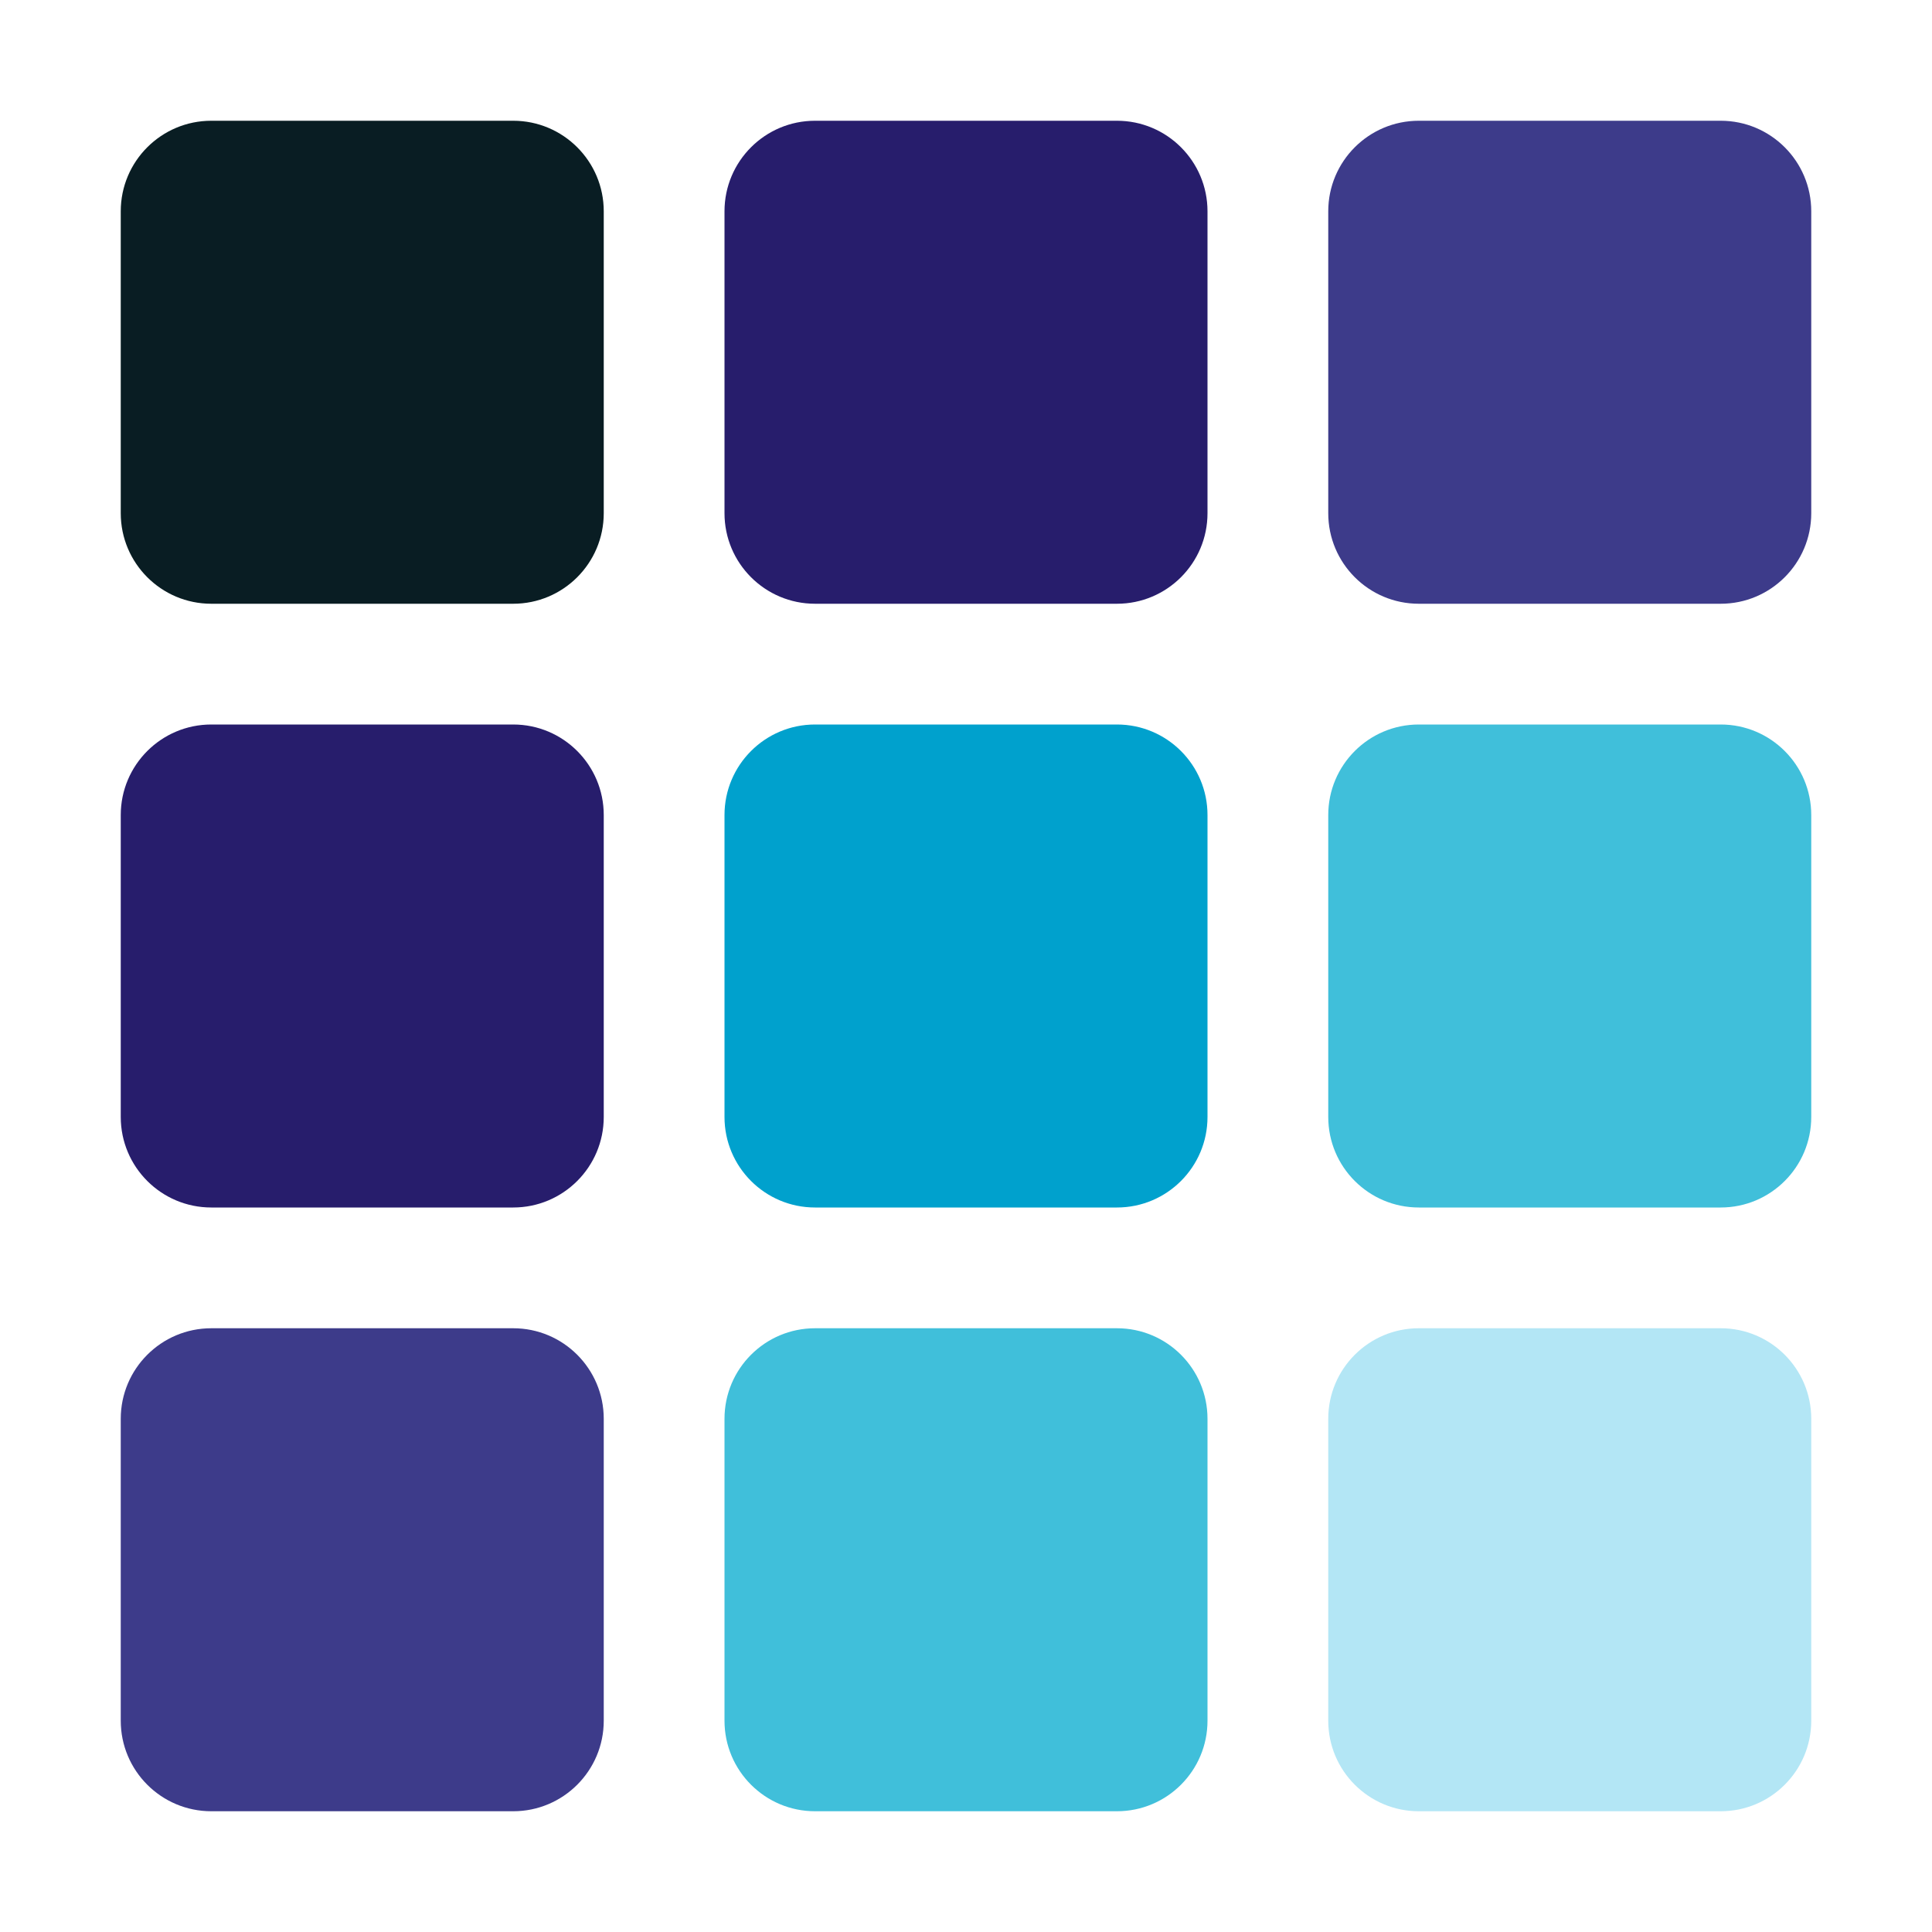
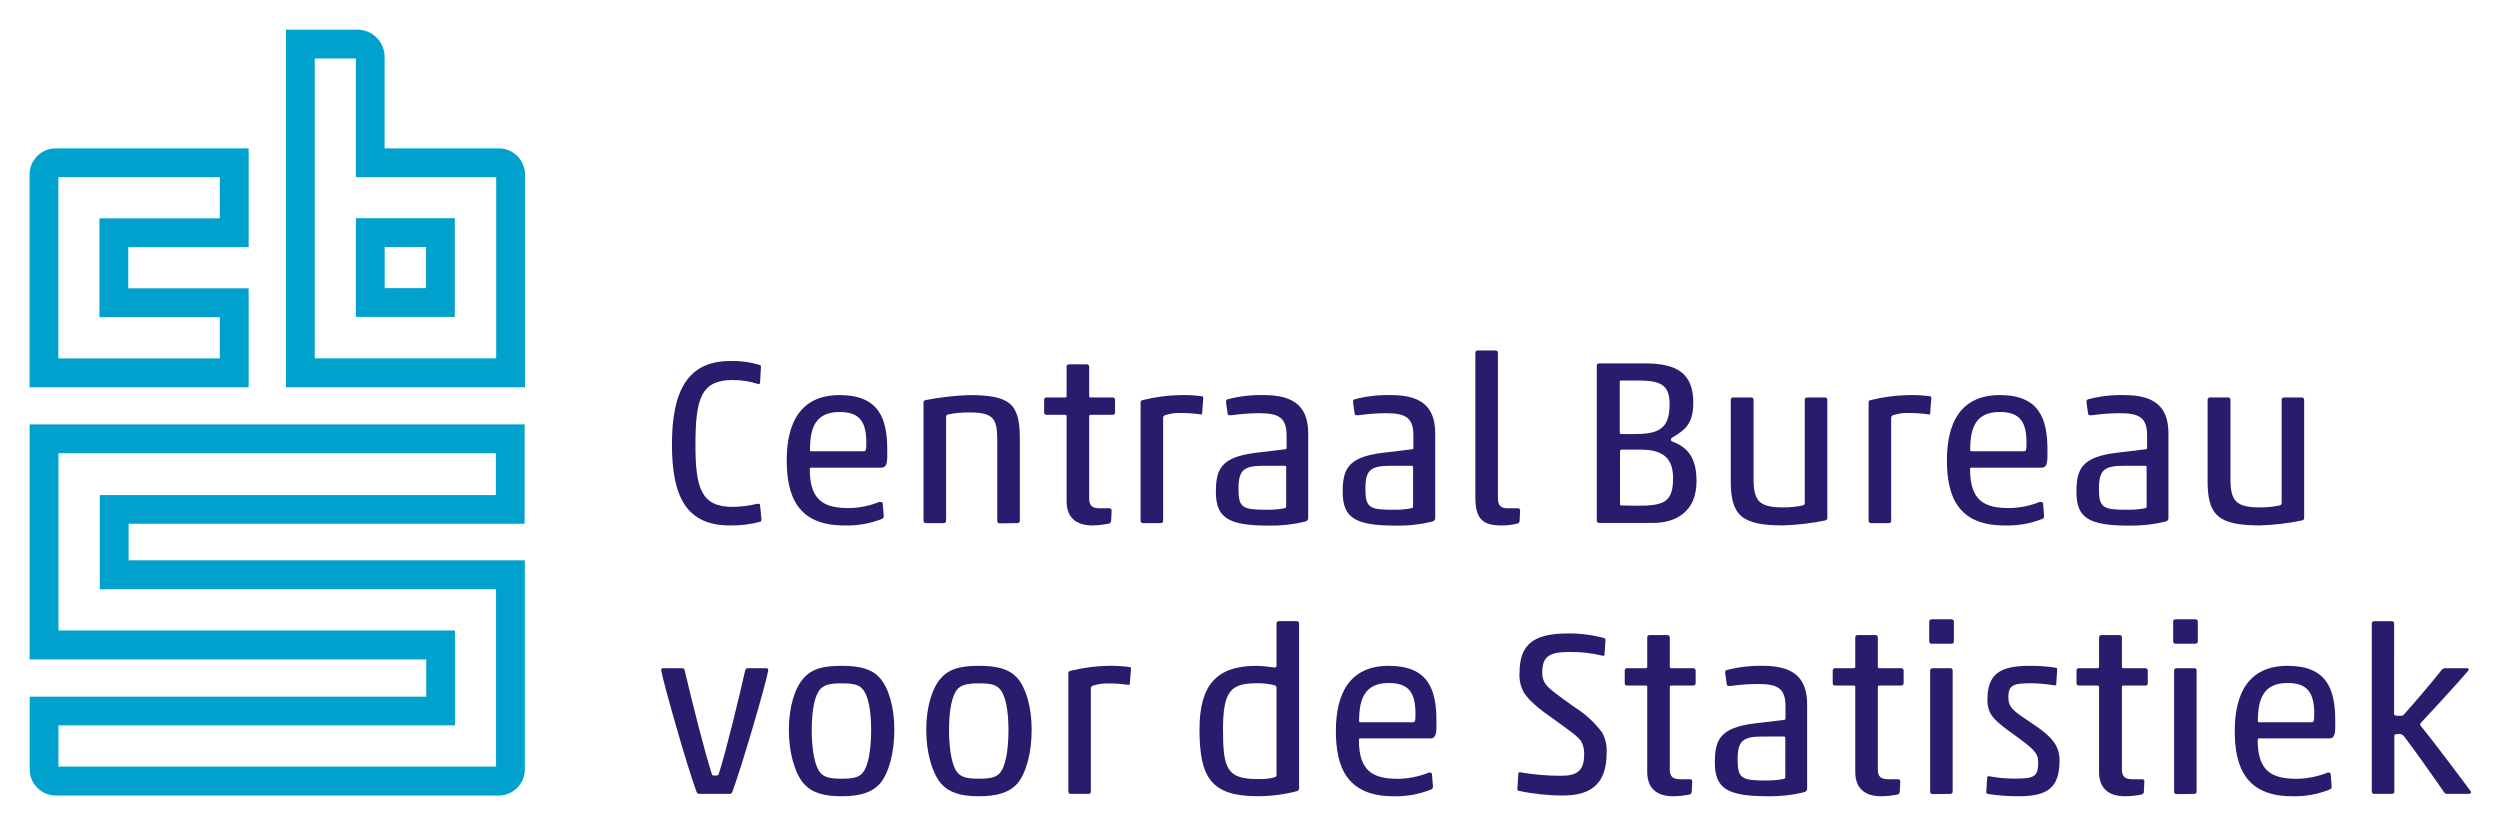
- <svg xmlns="http://www.w3.org/2000/svg" viewBox="0 0 32 32" fill="none">
-   <rect x="2" y="2" width="8" height="8" rx="1.5" fill="#091D23" />
-   <rect x="12" y="2" width="8" height="8" rx="1.5" fill="#271D6C" />
-   <rect x="22" y="2" width="8" height="8" rx="1.5" fill="#3d3b8a" />
-   <rect x="2" y="12" width="8" height="8" rx="1.5" fill="#271D6C" />
-   <rect x="12" y="12" width="8" height="8" rx="1.5" fill="#00A1CD" />
-   <rect x="22" y="12" width="8" height="8" rx="1.5" fill="#40bfda" />
-   <rect x="2" y="22" width="8" height="8" rx="1.5" fill="#3d3b8a" />
-   <rect x="12" y="22" width="8" height="8" rx="1.5" fill="#40bfda" />
-   <rect x="22" y="22" width="8" height="8" rx="1.5" fill="#b3e6f5" />
+ <svg xmlns="http://www.w3.org/2000/svg" id="Layer_1" data-name="Layer 1" viewBox="0 0 477.68 157.62">
+   <defs>
+     <style>.cls-1{fill:#00a1cd;}.cls-2{fill:#271d6c;}</style>
+   </defs>
+   <path class="cls-1" d="M42,33.85v7.87H19V60.59H42v7.89H11.15V33.85H42m5.5-5.5H10.65a5,5,0,0,0-5,5V74H47.51V55.09h-23V47.22h23V28.35Z" />
+   <path class="cls-1" d="M68,11.17V33.85H94.81V68.47H60.14V11.17H68m0,49.39h18.9V41.69H68V60.56M68.5,5.67H54.64V74h45.67V33.35a5,5,0,0,0-5-5H73.49V10.93a5.22,5.22,0,0,0-5-5.26Zm5,49.39V47.19h7.91v7.87Z" />
+   <path class="cls-1" d="M94.74,86.59v8H19.07v18H94.78v33.89H11.17v-7.89H86.93V120.46H11.17V86.59H94.74m5.5-5.5H5.66V126H81.44v7.11H5.67V147a5,5,0,0,0,5,5H95.28a5,5,0,0,0,5-5V107.07H24.57v-7h75.67v-19Z" />
+   <path class="cls-2" d="M139.48,100.4c-8.35,0-11.09-5.52-11.09-15.48,0-9.79,2.74-15.94,11.09-15.94a18,18,0,0,1,5.69.76c.18.09.23.14.23.41l-.18,3a.25.25,0,0,1-.36.22,15.87,15.87,0,0,0-4.89-.76c-6,0-7.09,3.55-7.09,12.39,0,8.3,1.12,11.85,7.09,11.85a20.39,20.39,0,0,0,4.67-.58c.22,0,.53-.09.58.18l.27,2.73c0,.27-.05.45-.18.5A21.15,21.15,0,0,1,139.48,100.4Z" />
+   <path class="cls-2" d="M161.32,100.4c-8.93,0-11-5.61-11-12.48,0-7.09,2.61-12.43,10.1-12.43s9.11,4.44,9.11,10.41v1.26c0,1.8-.41,2.2-1.17,2.2H155c-.23,0-.27.09-.27.31,0,6,2.73,7.41,7.49,7.41A16.18,16.18,0,0,0,168,95.91a1.81,1.81,0,0,0,.22,0,.45.45,0,0,1,.45.27l.18,2.38v.13a.47.47,0,0,1-.31.45A18,18,0,0,1,161.32,100.4ZM155,86.22h10c.4,0,.53-.09.53-1.57,0-4-1.21-5.93-5.11-5.93-4.58,0-5.65,3-5.65,7.18C154.73,86.08,154.77,86.22,155,86.22Z" />
+   <path class="cls-2" d="M191,100a.43.43,0,0,1-.45-.45V84.06c0-4.22-.85-5.25-5.38-5.25a18.51,18.51,0,0,0-3.95.36c-.31.09-.45.18-.45.49V99.5a.43.43,0,0,1-.45.45h-3.41a.43.43,0,0,1-.45-.45V76.88c0-.27.18-.4.45-.45a54,54,0,0,1,8.26-.94c7.89,0,9.69,1.71,9.69,8.26V99.5a.43.43,0,0,1-.45.45Z" />
+   <path class="cls-2" d="M208.74,100.4c-3.37,0-4.94-1.75-4.94-4.62V79.53a.24.24,0,0,0-.27-.27h-3.59a.42.42,0,0,1-.44-.45V76.39a.42.42,0,0,1,.44-.45h3.59a.24.24,0,0,0,.27-.27V70.06a.43.43,0,0,1,.45-.45h3.41a.43.43,0,0,1,.45.45v5.61a.24.24,0,0,0,.27.27h4.22a.43.43,0,0,1,.45.45v2.42a.43.43,0,0,1-.45.45h-4.22a.24.24,0,0,0-.27.27V95.24c0,1.35.54,1.88,2,1.88h1.84a.4.4,0,0,1,.45.45l-.09,1.89a.59.59,0,0,1-.4.58A17.12,17.12,0,0,1,208.74,100.4Z" />
+   <path class="cls-2" d="M218.38,76.43a32.7,32.7,0,0,1,7.14-.94,28,28,0,0,1,4.12.22c.23.05.27.14.27.36L229.69,79c0,.13-.09.22-.32.18a23.65,23.65,0,0,0-3.81-.27,8.42,8.42,0,0,0-3,.44.53.53,0,0,0-.32.54V99.5a.43.43,0,0,1-.54.45h-3.32a.43.43,0,0,1-.45-.45V76.88C217.93,76.61,218.11,76.48,218.38,76.43Z" />
+   <path class="cls-2" d="M235.25,79.35c-.27,0-.63,0-.67-.22l-.32-2.2c0-.27,0-.54.27-.63a25,25,0,0,1,7-.81c5.56,0,8.43,2.06,8.43,7.32V99c0,.26-.09.49-.58.67a27.8,27.8,0,0,1-7,.76c-7.81,0-10.06-1.57-10.06-6.46,0-4.31,1-6.65,7.63-7.45l5.61-.68c.18,0,.27-.09.27-.27V83.25c0-3.45-1.44-4.3-5.29-4.3A39.06,39.06,0,0,0,235.25,79.35Zm10.5,9.92a.24.24,0,0,0-.27-.27H241.4c-3.77,0-4.76.81-4.76,4.4s.76,4,5.25,4a17.65,17.65,0,0,0,3.46-.27c.35-.09.4-.17.4-.31Z" />
+   <path class="cls-2" d="M259.52,79.35c-.27,0-.63,0-.67-.22l-.32-2.2c0-.27,0-.54.27-.63a25,25,0,0,1,7-.81c5.56,0,8.43,2.06,8.43,7.32V99c0,.26-.09.49-.58.67a27.83,27.83,0,0,1-7.05.76c-7.8,0-10.05-1.57-10.05-6.46,0-4.31,1-6.65,7.63-7.45l5.61-.68c.18,0,.27-.09.27-.27V83.25c0-3.45-1.44-4.3-5.3-4.3A39,39,0,0,0,259.52,79.35ZM270,89.27a.24.24,0,0,0-.27-.27h-4.08c-3.77,0-4.76.81-4.76,4.4s.76,4,5.25,4a17.65,17.65,0,0,0,3.46-.27c.35-.09.4-.17.4-.31Z" />
+   <path class="cls-2" d="M286.84,100.4c-3.37,0-4.94-1.12-4.94-5.3V67.41a.43.43,0,0,1,.45-.45h3.41a.43.43,0,0,1,.45.45V95.24c0,1.35.59,1.88,1.84,1.88H290a.4.4,0,0,1,.45.45l-.09,1.89a.59.59,0,0,1-.4.58A12.57,12.57,0,0,1,286.84,100.4Z" />
+   <path class="cls-2" d="M314.25,69.43c6.24,0,9.29,1.93,9.29,7.54,0,4.18-1.8,5.25-3.73,6.46-.45.27-.54.36-.54.59s.14.31.41.4c2.51,1,4.48,2.74,4.48,7.5,0,5.92-4,8-8.34,8H305.54a.42.42,0,0,1-.44-.45V69.88a.42.42,0,0,1,.44-.45Zm-2.42,13.51c4.39,0,7.18-.45,7.18-5.57,0-3.45-1.17-4.66-5.84-4.66h-3.41c-.22,0-.27.09-.27.27v9.6c0,.32.09.36.36.36ZM313,96.63c5.07,0,6.68-.81,6.68-5.3s-2.78-5.43-6.46-5.43h-3.32c-.27,0-.36.09-.36.41v10c0,.23.05.27.23.27Z" />
+   <path class="cls-2" d="M334.62,75.94a.42.42,0,0,1,.44.45V91.51c0,4.22,1.08,5.44,5.61,5.44a18.42,18.42,0,0,0,3.73-.36c.31-.09.44-.18.44-.5V76.39a.43.43,0,0,1,.45-.45h3.41a.43.43,0,0,1,.45.45V99c0,.27-.18.4-.45.45a46.75,46.75,0,0,1-8,.94c-7.9,0-10-1.88-10-8.44V76.39a.43.43,0,0,1,.45-.45Z" />
+   <path class="cls-2" d="M357.49,76.43a32.7,32.7,0,0,1,7.14-.94,28,28,0,0,1,4.12.22c.23.05.27.14.27.36L368.8,79c0,.13-.09.22-.31.18a23.87,23.87,0,0,0-3.82-.27,8.42,8.42,0,0,0-3,.44.53.53,0,0,0-.32.54V99.5a.43.43,0,0,1-.54.45h-3.32a.43.43,0,0,1-.45-.45V76.88C357,76.61,357.22,76.48,357.49,76.43Z" />
+   <path class="cls-2" d="M383,100.4c-8.93,0-11-5.61-11-12.48,0-7.09,2.61-12.43,10.1-12.43s9.11,4.44,9.11,10.41v1.26c0,1.8-.41,2.2-1.17,2.2H376.69c-.22,0-.26.09-.26.31,0,6,2.73,7.41,7.49,7.41a16.18,16.18,0,0,0,5.79-1.17,1.81,1.81,0,0,0,.22,0,.46.46,0,0,1,.45.27l.18,2.38v.13a.47.47,0,0,1-.32.45A17.93,17.93,0,0,1,383,100.4Zm-6.33-14.18h10c.41,0,.54-.09.54-1.57,0-4-1.21-5.93-5.11-5.93-4.58,0-5.65,3-5.65,7.18C376.43,86.08,376.47,86.22,376.69,86.22Z" />
+   <path class="cls-2" d="M399.66,79.35c-.27,0-.62,0-.67-.22l-.31-2.2c-.05-.27,0-.54.27-.63a24.85,24.85,0,0,1,6.95-.81c5.56,0,8.43,2.06,8.43,7.32V99c0,.26-.09.49-.58.67a27.8,27.8,0,0,1-7,.76c-7.81,0-10-1.57-10-6.46,0-4.31,1-6.65,7.62-7.45l5.61-.68c.18,0,.27-.09.27-.27V83.25c0-3.45-1.43-4.3-5.29-4.3A39.06,39.06,0,0,0,399.66,79.35Zm10.5,9.92a.24.24,0,0,0-.27-.27h-4.08c-3.77,0-4.76.81-4.76,4.4s.77,4,5.25,4a17.58,17.58,0,0,0,3.46-.27c.36-.09.4-.17.4-.31Z" />
+   <path class="cls-2" d="M425.73,75.94a.43.43,0,0,1,.45.45V91.51c0,4.22,1.07,5.44,5.6,5.44a18.42,18.42,0,0,0,3.73-.36c.31-.09.45-.18.45-.5V76.39a.42.42,0,0,1,.44-.45h3.41a.43.43,0,0,1,.45.45V99c0,.27-.18.4-.45.45a46.75,46.75,0,0,1-8,.94c-7.9,0-10-1.88-10-8.44V76.39a.43.43,0,0,1,.45-.45Z" />
+   <path class="cls-2" d="M139.39,151.69h-5.84a.57.57,0,0,1-.45-.36c-1.84-4.94-6.19-20.29-6.77-23.25,0-.27.09-.41.4-.41h3.68c.27,0,.36.18.41.41,1.34,5.7,3.76,15.39,5.2,19.84,0,.22.22.27.63.27s.58-.05.67-.27c1.44-4.45,3.77-14.14,5.07-19.84a.53.53,0,0,1,.59-.41h3.45c.27,0,.36.23.36.45-.54,2.92-5.12,18.54-6.87,23.21A.5.5,0,0,1,139.39,151.69Z" />
+   <path class="cls-2" d="M168.14,149.71c-1.52,1.71-3.81,2.43-7.36,2.43s-5.69-.72-7.22-2.43c-1.62-1.88-2.83-5.74-2.83-10.23s1.17-8.08,2.83-9.92,3.81-2.34,7.31-2.34,5.75.63,7.27,2.34c1.62,1.88,2.74,5.38,2.74,9.92S169.76,147.83,168.14,149.71Zm-11.35-2c.72.76,1.66,1.08,4,1.08s3.37-.32,4-1.08c1.12-1.21,1.66-4.53,1.66-8.21s-.54-6.65-1.66-7.86c-.67-.76-1.57-1.07-3.95-1.07s-3.36.31-4.08,1.07c-1.12,1.21-1.66,4.13-1.66,7.86S155.67,146.48,156.79,147.69Z" />
+   <path class="cls-2" d="M194.39,149.71c-1.53,1.71-3.82,2.43-7.36,2.43s-5.7-.72-7.23-2.43c-1.61-1.88-2.82-5.74-2.82-10.23s1.16-8.08,2.82-9.92,3.82-2.34,7.32-2.34,5.74.63,7.27,2.34c1.61,1.88,2.73,5.38,2.73,9.92S196,147.83,194.39,149.71Zm-11.36-2c.72.76,1.66,1.08,4,1.08s3.36-.32,4-1.08c1.12-1.21,1.66-4.53,1.66-8.21s-.54-6.65-1.66-7.86c-.68-.76-1.58-1.07-3.95-1.07s-3.37.31-4.09,1.07c-1.12,1.21-1.66,4.13-1.66,7.86S181.91,146.48,183,147.69Z" />
+   <path class="cls-2" d="M204.57,128.17a32.57,32.57,0,0,1,7.13-.95,28.14,28.14,0,0,1,4.13.23c.22,0,.27.13.27.36l-.23,2.87c0,.13-.09.22-.31.18a23.65,23.65,0,0,0-3.81-.27,8.26,8.26,0,0,0-3,.45.52.52,0,0,0-.32.54v19.66a.43.43,0,0,1-.53.45h-3.32a.43.43,0,0,1-.45-.45V128.62C204.12,128.35,204.3,128.21,204.57,128.17Z" />
+   <path class="cls-2" d="M229.19,139.39c0-8.53,3.28-12.17,10.91-12.17,1.52,0,3,.32,3.5.32.27,0,.31-.18.31-.41v-8a.43.43,0,0,1,.45-.45h3.41a.43.43,0,0,1,.45.45v31.51a.57.57,0,0,1-.45.54,29,29,0,0,1-7.45.95C231.44,152.14,229.19,148.59,229.19,139.39Zm14.72-7.9a.54.54,0,0,0-.31-.54,12.91,12.91,0,0,0-3.41-.4c-4.94,0-6.51,1.34-6.51,8.84s.76,9.47,6.64,9.47a11.82,11.82,0,0,0,3.19-.32c.36-.13.4-.31.4-.49Z" />
+   <path class="cls-2" d="M266.25,152.14c-8.93,0-11-5.62-11-12.48,0-7.1,2.61-12.44,10.1-12.44s9.11,4.45,9.11,10.42v1.25c0,1.8-.41,2.2-1.17,2.2H259.92c-.22,0-.27.09-.27.32,0,6,2.74,7.4,7.5,7.4a16.46,16.46,0,0,0,5.79-1.16,1.49,1.49,0,0,0,.22-.05.46.46,0,0,1,.45.27l.18,2.38v.13a.47.47,0,0,1-.32.45A17.78,17.78,0,0,1,266.25,152.14ZM259.92,138h10c.41,0,.54-.09.54-1.57,0-4-1.21-5.93-5.11-5.93-4.58,0-5.66,3.06-5.66,7.19C259.65,137.82,259.7,138,259.92,138Z" />
+   <path class="cls-2" d="M294.69,128.44a3.53,3.53,0,0,0,.63,2.28c.72,1,2.73,2.38,5.47,4.36a19.43,19.43,0,0,1,5.34,4.89,7.11,7.11,0,0,1,.85,3.91c0,5.65-2.73,8.12-8.34,8.12a40.18,40.18,0,0,1-8.48-.9c-.18,0-.23-.13-.23-.4l.18-2.92a.27.27,0,0,1,.36-.22,44.85,44.85,0,0,0,7.76.67c2.88,0,4.45-.81,4.45-3.95a4.73,4.73,0,0,0-.59-2.69c-.71-1-2.73-2.38-5.47-4.36-2.51-1.75-4.49-3.36-5.43-4.89a6.67,6.67,0,0,1-.85-3.77c0-5.66,2.91-7.54,9.37-7.54a25.71,25.71,0,0,1,6.82.9c.18.09.23.13.23.4l-.18,2.74a.25.25,0,0,1-.36.22,25.62,25.62,0,0,0-6.37-.72C296,124.57,294.69,125.47,294.69,128.44Z" />
+   <path class="cls-2" d="M319.68,152.14c-3.37,0-4.94-1.76-4.94-4.63V131.26a.24.24,0,0,0-.27-.27h-3.59a.41.41,0,0,1-.44-.44v-2.43a.42.42,0,0,1,.44-.45h3.59a.24.24,0,0,0,.27-.27v-5.61a.43.43,0,0,1,.45-.45h3.41a.43.43,0,0,1,.45.45v5.61a.24.24,0,0,0,.27.27h4.22a.43.43,0,0,1,.45.45v2.43a.42.42,0,0,1-.45.44h-4.22a.24.24,0,0,0-.27.27V147c0,1.35.54,1.89,2,1.89h1.84a.4.4,0,0,1,.45.45l-.09,1.88a.61.61,0,0,1-.4.59A17.22,17.22,0,0,1,319.68,152.14Z" />
+   <path class="cls-2" d="M330.62,131.08c-.27,0-.62,0-.67-.22l-.31-2.2c-.05-.27,0-.54.27-.63a25.23,25.23,0,0,1,6.95-.81c5.56,0,8.43,2.07,8.43,7.32V150.7c0,.27-.08.49-.58.67a27.24,27.24,0,0,1-7,.77c-7.81,0-10.05-1.58-10.05-6.47,0-4.31,1-6.64,7.62-7.45l5.61-.67c.18-.05.27-.09.27-.27V135c0-3.46-1.43-4.31-5.29-4.31A39.06,39.06,0,0,0,330.62,131.08Zm10.5,9.92a.24.24,0,0,0-.27-.27h-4.08c-3.77,0-4.76.81-4.76,4.4s.77,4,5.25,4a17.58,17.58,0,0,0,3.46-.27c.36-.09.4-.18.4-.32Z" />
+   <path class="cls-2" d="M359.42,152.14c-3.36,0-4.93-1.76-4.93-4.63V131.26a.24.24,0,0,0-.27-.27h-3.59a.42.42,0,0,1-.45-.44v-2.43a.43.43,0,0,1,.45-.45h3.59a.24.24,0,0,0,.27-.27v-5.61a.43.43,0,0,1,.45-.45h3.41a.43.43,0,0,1,.45.45v5.61c0,.18.08.27.26.27h4.22a.43.43,0,0,1,.45.45v2.43a.42.42,0,0,1-.45.44h-4.22c-.18,0-.26.09-.26.27V147c0,1.35.53,1.89,2,1.89h1.84a.4.4,0,0,1,.45.45l-.09,1.88a.61.61,0,0,1-.41.59A17.12,17.12,0,0,1,359.42,152.14Z" />
+   <path class="cls-2" d="M369.07,123a.43.43,0,0,1-.45-.45v-3.77a.43.43,0,0,1,.45-.45h3.81a.43.43,0,0,1,.45.45v3.77a.43.43,0,0,1-.45.45Zm.18,28.73a.43.43,0,0,1-.45-.45V128.12a.43.43,0,0,1,.45-.45h3.41a.42.42,0,0,1,.44.45v23.12a.42.42,0,0,1-.44.45Z" />
+   <path class="cls-2" d="M379.79,151.69c-.14-.05-.27-.09-.27-.32l.18-2.87c0-.14.18-.23.36-.18a26.8,26.8,0,0,0,4.89.45c3.86,0,4.49-.41,4.49-3.23,0-1.66-.95-2.52-4.63-5.17s-5.07-3.77-5.07-6.68c0-4.63,2.07-6.47,7.95-6.47a30.57,30.57,0,0,1,5.11.36c.13,0,.27.09.27.32l-.18,2.87c0,.13-.18.22-.36.18a30.6,30.6,0,0,0-4.35-.4c-3.32,0-4.44.22-4.44,2.69,0,2,1,2.65,4.66,5.07,3.86,2.56,5.12,4.31,5.12,7,0,5.3-2.38,6.83-7.85,6.83A35.54,35.54,0,0,1,379.79,151.69Z" />
+   <path class="cls-2" d="M406,152.14c-3.36,0-4.93-1.76-4.93-4.63V131.26a.24.24,0,0,0-.27-.27h-3.59a.42.42,0,0,1-.45-.44v-2.43a.43.43,0,0,1,.45-.45h3.59a.24.24,0,0,0,.27-.27v-5.61a.43.43,0,0,1,.45-.45H405a.42.42,0,0,1,.44.45v5.61a.24.24,0,0,0,.27.27h4.22a.43.43,0,0,1,.45.45v2.43a.42.42,0,0,1-.45.44h-4.22a.24.24,0,0,0-.27.27V147c0,1.35.54,1.89,2,1.89h1.84a.4.4,0,0,1,.45.45l-.09,1.88a.61.61,0,0,1-.41.59A17.12,17.12,0,0,1,406,152.14Z" />
+   <path class="cls-2" d="M415.68,123a.43.43,0,0,1-.45-.45v-3.77a.43.43,0,0,1,.45-.45h3.81a.43.43,0,0,1,.45.45v3.77a.43.43,0,0,1-.45.45Zm.18,28.73a.43.43,0,0,1-.45-.45V128.12a.43.43,0,0,1,.45-.45h3.41a.42.42,0,0,1,.44.45v23.12a.42.42,0,0,1-.44.45Z" />
+   <path class="cls-2" d="M438,152.14c-8.92,0-11-5.62-11-12.48,0-7.1,2.6-12.44,10.09-12.44s9.11,4.45,9.11,10.42v1.25c0,1.8-.4,2.2-1.17,2.2H431.65c-.23,0-.27.09-.27.32,0,6,2.74,7.4,7.49,7.4a16.41,16.41,0,0,0,5.79-1.16,1.49,1.49,0,0,0,.22-.05.45.45,0,0,1,.45.27l.18,2.38v.13a.47.47,0,0,1-.31.45A17.8,17.8,0,0,1,438,152.14ZM431.65,138h10c.4,0,.54-.09.54-1.57,0-4-1.22-5.93-5.12-5.93-4.57,0-5.65,3.06-5.65,7.19C431.38,137.82,431.42,138,431.65,138Z" />
+   <path class="cls-2" d="M457.44,136.38c0,.27.18.4.81.4s.81,0,1-.18c2.19-2.42,5.6-6.46,7.22-8.52a.93.93,0,0,1,.85-.41h3.82c.49,0,.67.14.53.41-.8,1-5.92,6.64-8.92,9.83a.76.76,0,0,0-.32.54c0,.17.14.35.41.62,2.15,2.65,8.12,10.55,9.24,12.12.13.23.13.5-.59.5h-3.76a.74.74,0,0,1-.77-.36c-1.79-2.61-5.74-8.22-7.62-10.64a1.13,1.13,0,0,0-1-.45c-.76,0-.85.13-.85.4v10.6a.43.43,0,0,1-.45.45h-3.41a.43.43,0,0,1-.45-.45v-32.1a.43.43,0,0,1,.45-.45H457a.43.43,0,0,1,.45.45Z" />
</svg>
